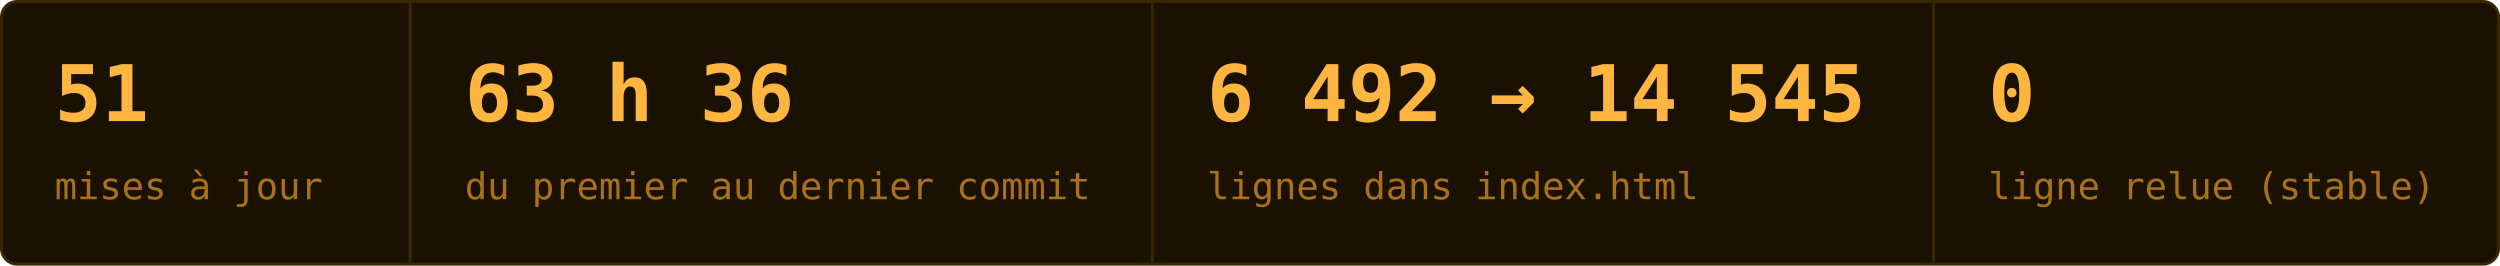
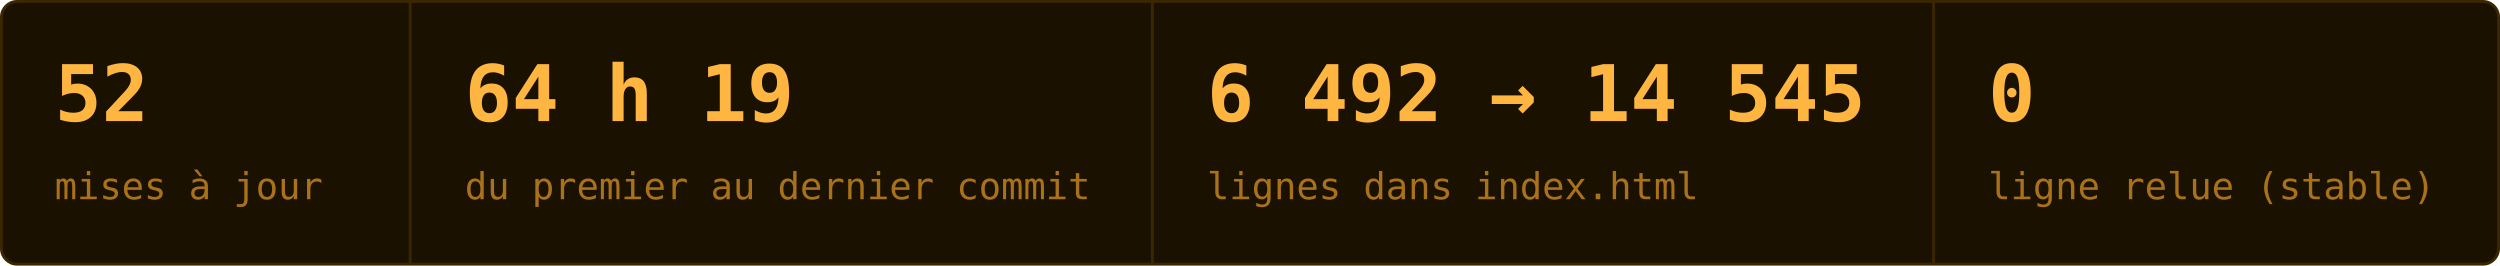
- <svg xmlns="http://www.w3.org/2000/svg" width="1280" height="136" viewBox="0 0 1280 136" role="img" aria-label="En chiffres : 51 mises à jour, 63 h 36 du premier au dernier commit, 6 492 → 14 545 lignes dans index.html, 0 ligne relue (stable)">
+ <svg xmlns="http://www.w3.org/2000/svg" width="1280" height="136" viewBox="0 0 1280 136" role="img" aria-label="En chiffres : 52 mises à jour, 64 h 19 du premier au dernier commit, 6 492 → 14 545 lignes dans index.html, 0 ligne relue (stable)">
  <rect x=".75" y=".75" width="1278.5" height="134.5" rx="8" fill="#1a1100" stroke="#3a2700" stroke-width="1.5" />
-   <text x="28.0" y="62" font-family="'JetBrains Mono', 'Cascadia Mono', Consolas, Menlo, 'DejaVu Sans Mono', monospace" font-size="40" font-weight="700" fill="#ffb641">51</text>
+   <text x="28.0" y="62" font-family="'JetBrains Mono', 'Cascadia Mono', Consolas, Menlo, 'DejaVu Sans Mono', monospace" font-size="40" font-weight="700" fill="#ffb641">52</text>
  <text x="28.0" y="102" font-family="'JetBrains Mono', 'Cascadia Mono', Consolas, Menlo, 'DejaVu Sans Mono', monospace" font-size="19" fill="#a8711a">mises à jour</text>
  <line x1="210.0" y1="1" x2="210.0" y2="135" stroke="#3a2700" stroke-width="1.5" />
-   <text x="238.0" y="62" font-family="'JetBrains Mono', 'Cascadia Mono', Consolas, Menlo, 'DejaVu Sans Mono', monospace" font-size="40" font-weight="700" fill="#ffb641">63 h 36</text>
+   <text x="238.0" y="62" font-family="'JetBrains Mono', 'Cascadia Mono', Consolas, Menlo, 'DejaVu Sans Mono', monospace" font-size="40" font-weight="700" fill="#ffb641">64 h 19</text>
  <text x="238.0" y="102" font-family="'JetBrains Mono', 'Cascadia Mono', Consolas, Menlo, 'DejaVu Sans Mono', monospace" font-size="19" fill="#a8711a">du premier au dernier commit</text>
  <line x1="590.0" y1="1" x2="590.0" y2="135" stroke="#3a2700" stroke-width="1.5" />
  <text x="618.0" y="62" font-family="'JetBrains Mono', 'Cascadia Mono', Consolas, Menlo, 'DejaVu Sans Mono', monospace" font-size="40" font-weight="700" fill="#ffb641">6 492 → 14 545</text>
  <text x="618.0" y="102" font-family="'JetBrains Mono', 'Cascadia Mono', Consolas, Menlo, 'DejaVu Sans Mono', monospace" font-size="19" fill="#a8711a">lignes dans index.html</text>
  <line x1="990.0" y1="1" x2="990.0" y2="135" stroke="#3a2700" stroke-width="1.5" />
  <text x="1018.0" y="62" font-family="'JetBrains Mono', 'Cascadia Mono', Consolas, Menlo, 'DejaVu Sans Mono', monospace" font-size="40" font-weight="700" fill="#ffb641">0</text>
  <text x="1018.0" y="102" font-family="'JetBrains Mono', 'Cascadia Mono', Consolas, Menlo, 'DejaVu Sans Mono', monospace" font-size="19" fill="#a8711a">ligne relue (stable)</text>
</svg>
